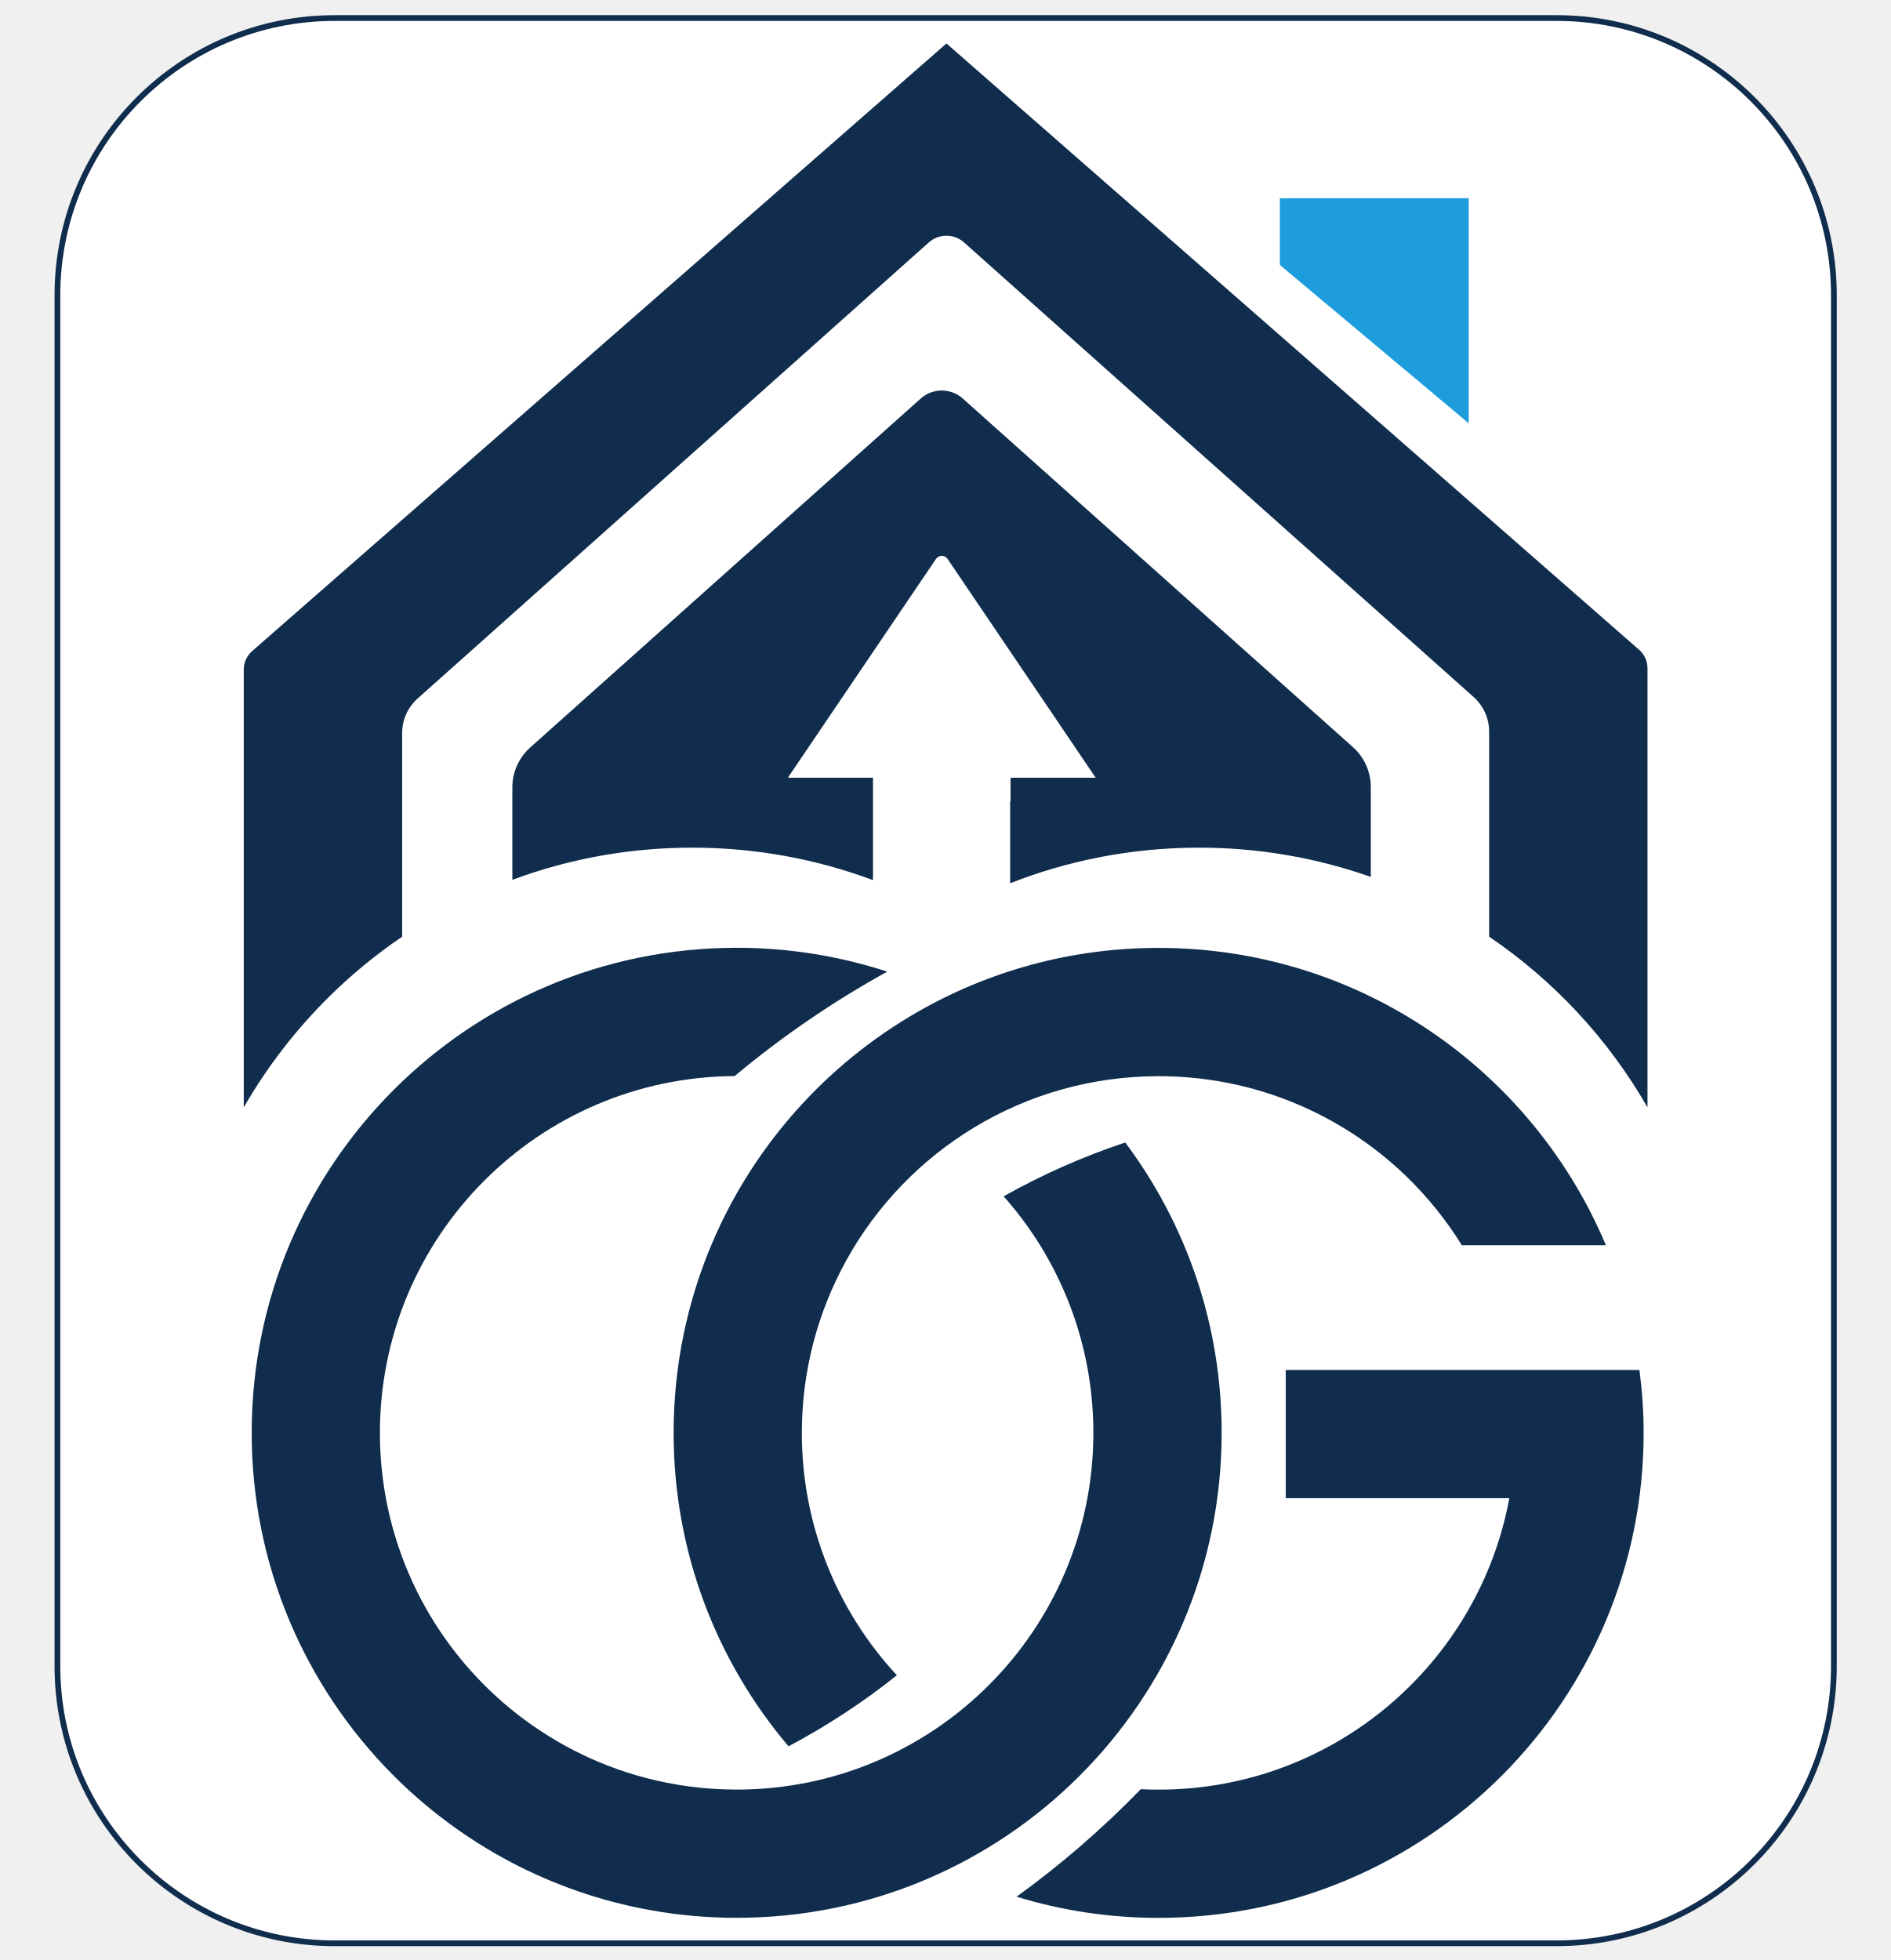
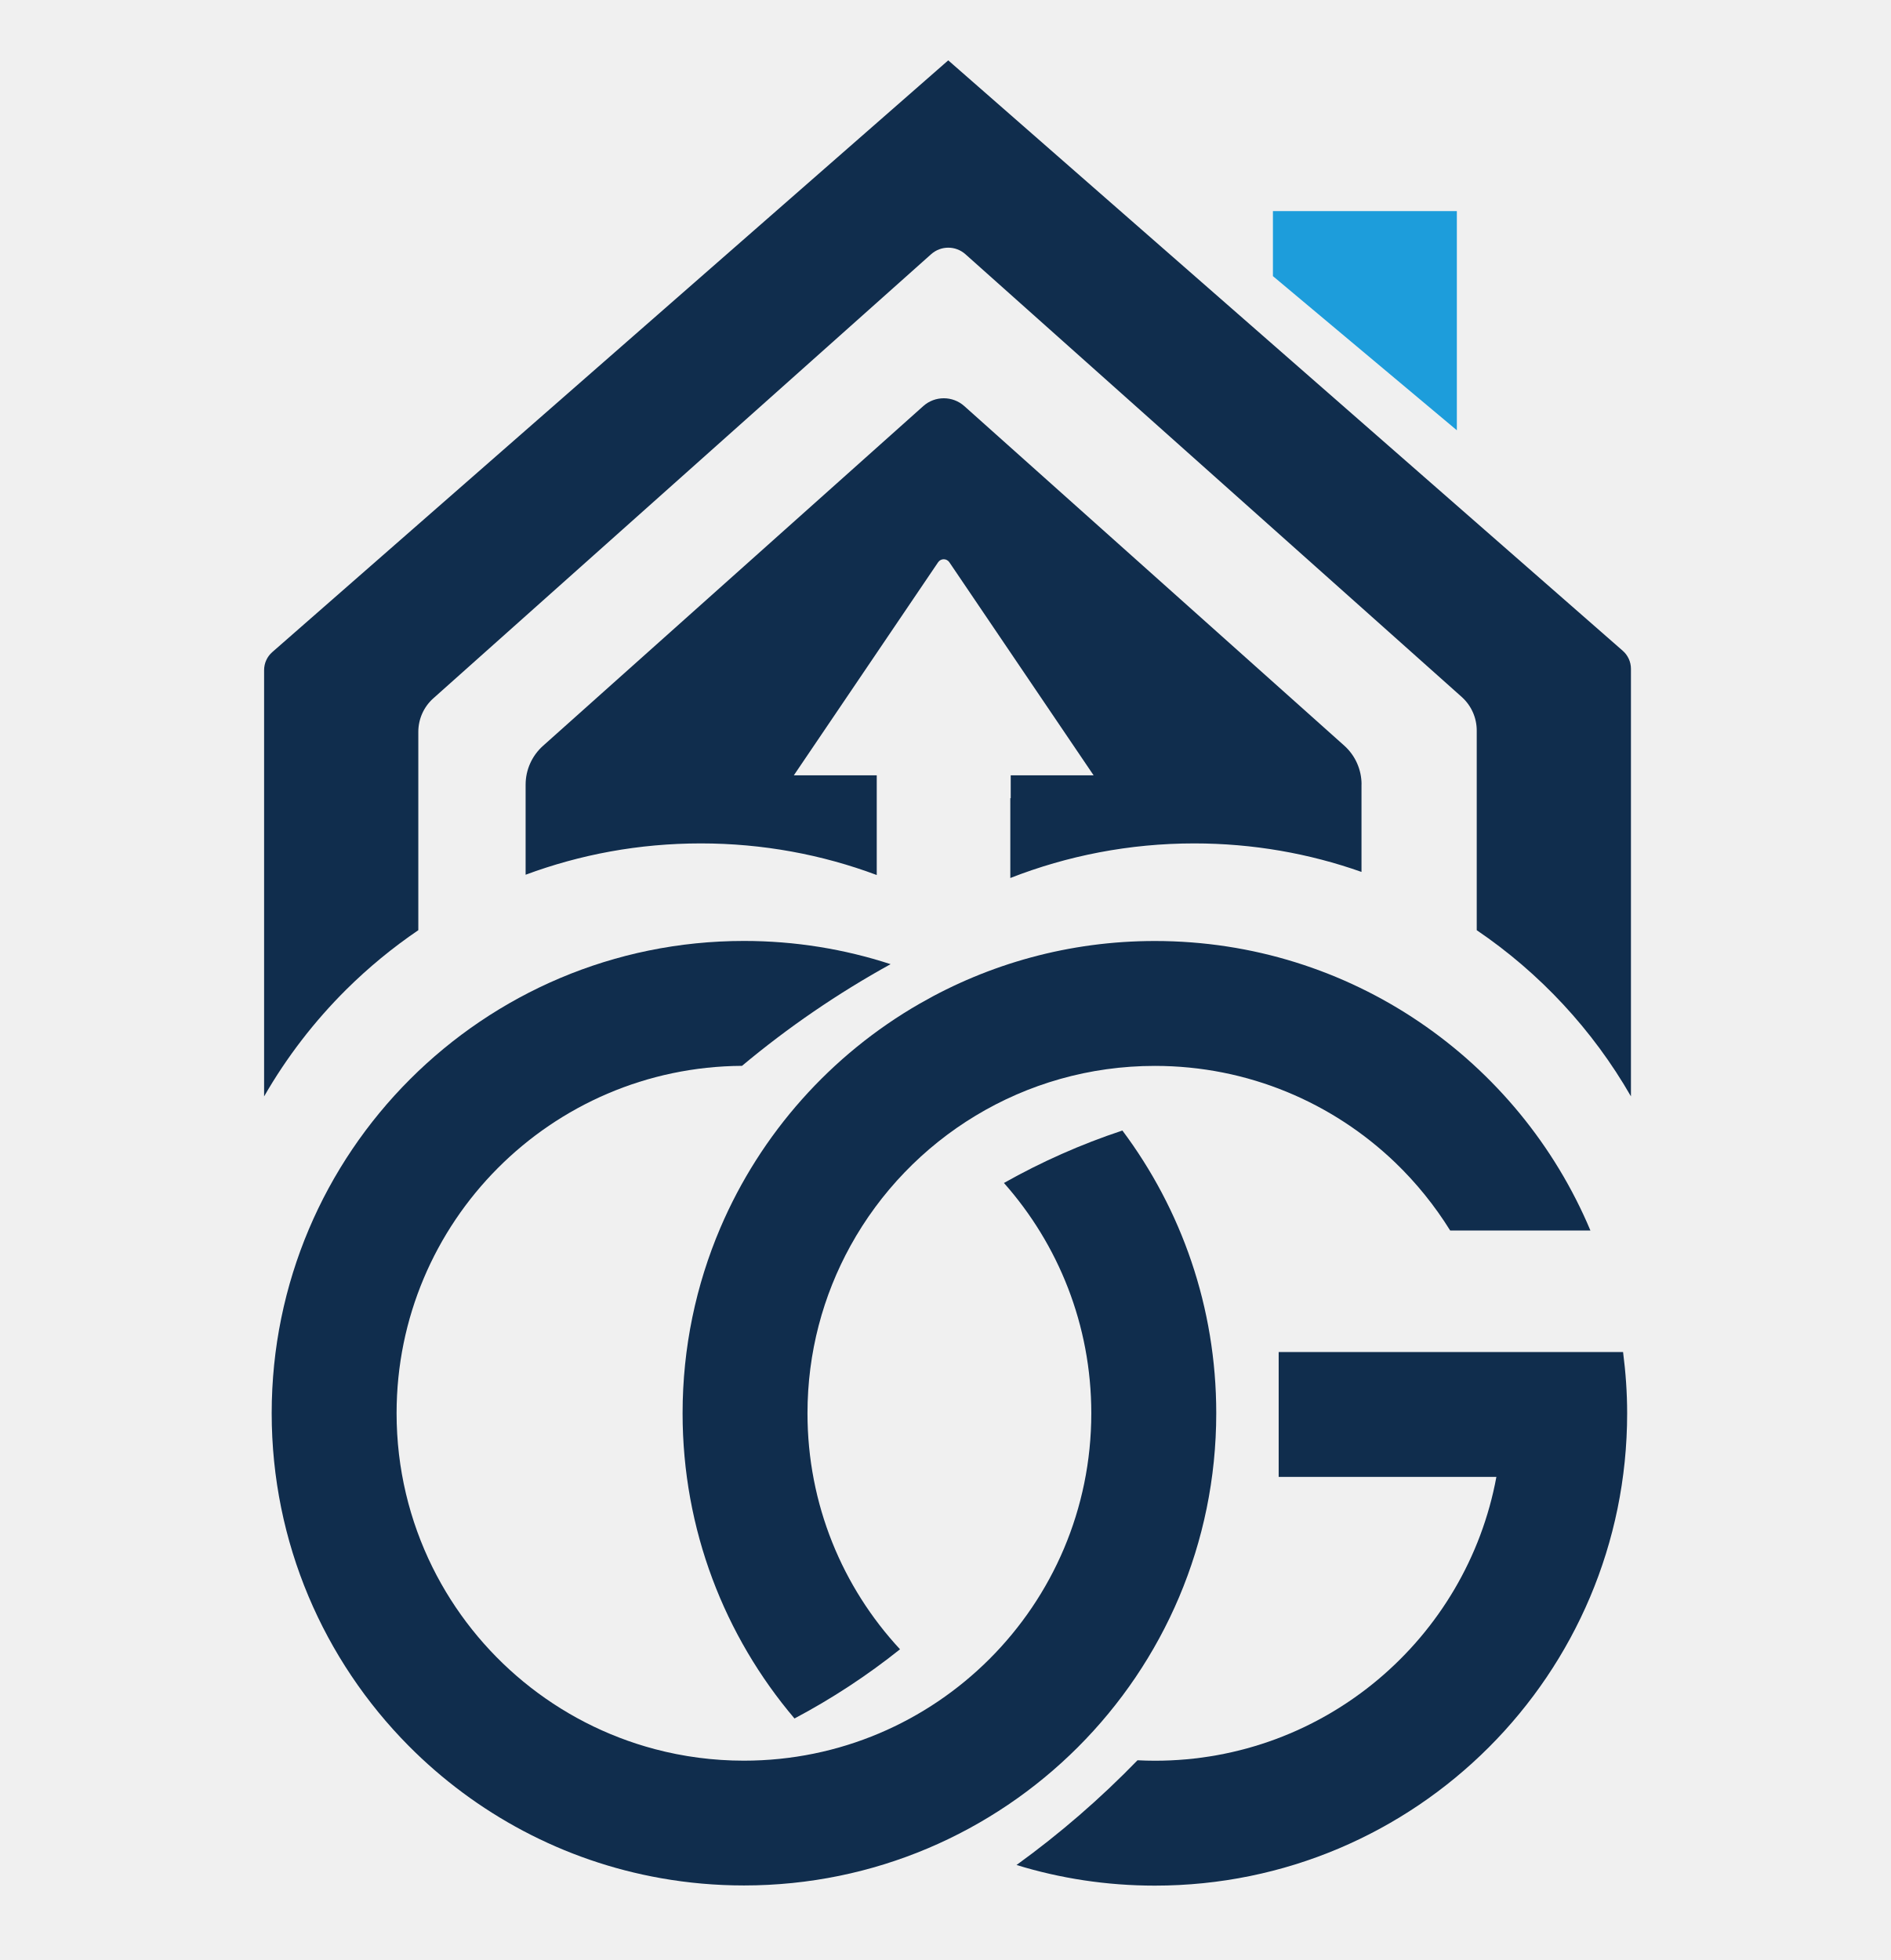
<svg xmlns="http://www.w3.org/2000/svg" id="Capa_2" data-name="Capa 2" viewBox="0 0 328.93 341.01">
  <defs>
    <style>
      .cls-1 {
-         fill: #ffffff;
-         stroke: #102d4d;
-         stroke-miterlimit: 10;
+         fill: #1d9ddb;
+       }
+ 
+       .cls-1, .cls-2 {
+         stroke-width: 0px;
      }

      .cls-2 {
-         fill: #1d9ddb;
-       }
- 
-       .cls-2, .cls-3 {
-         stroke-width: 0px;
-       }
- 
-       .cls-3 {
        fill: #102d4d;
      }
    </style>
  </defs>
-   <rect class="cls-1" x="9.99" y="3.14" width="309.08" height="334.96" rx="48.24" ry="48.24" />
+   <path class="cls-1" d="M253.47,74.86v-38.13h-32v11.31c10.67,8.94,21.33,17.88,32,26.82Z" />
  <g>
-     <path class="cls-2" d="M255.54,73.65v-39.16h-32.86v11.61c10.95,9.18,21.91,18.36,32.86,27.55Z" />
-     <g>
-       <path class="cls-3" d="M286.64,116.27v76.39c-6.82-11.88-16.27-22.04-27.55-29.69v-35.68c0-2.29-.98-4.46-2.68-6l-88.67-79.1c-1.76-1.57-4.39-1.57-6.15,0l-88.94,79.35c-1.7,1.52-2.68,3.7-2.68,6v35.43c-4.6,3.12-8.9,6.67-12.84,10.57-5.71,5.67-10.68,12.1-14.72,19.13v-76.17c0-1.23.53-2.41,1.46-3.22L164.67,7.56l120.51,105.49c.94.81,1.46,1.99,1.46,3.22Z" />
-       <path class="cls-3" d="M238.5,136.93v15.64c-9.35-3.3-19.41-5.09-29.89-5.09-11.6,0-22.68,2.2-32.86,6.19v-14.27h.07v-4.09h14.81l-25.77-38.07c-.48-.71-1.52-.71-2.01,0l-25.77,38.07h14.81v17.82c-9.78-3.65-20.37-5.65-31.44-5.65s-21.57,1.98-31.31,5.6v-16.09c0-2.65,1.13-5.16,3.1-6.93l67.95-60.72c2.08-1.86,5.24-1.86,7.32,0l67.89,60.66c1.97,1.76,3.1,4.28,3.1,6.93Z" />
-     </g>
-     <g>
-       <path class="cls-3" d="M195.76,198.78c-7.39,2.46-14.46,5.6-21.14,9.36,9.71,10.95,15.61,25.37,15.61,41.15,0,34.28-27.79,62.07-62.07,62.07-5.5,0-10.84-.72-15.92-2.06-17.44-4.62-31.88-16.63-39.73-32.5-4.1-8.29-6.41-17.62-6.41-27.51,0-34.17,27.6-61.88,61.72-62.07,8.22-6.87,17.11-12.96,26.55-18.17-8.25-2.69-17.05-4.15-26.2-4.15-46.61,0-84.38,37.77-84.38,84.38,0,23.17,9.34,44.16,24.45,59.41,12,12.1,27.63,20.59,45.12,23.68,4.81.86,9.76,1.3,14.81,1.3,46.61,0,84.38-37.77,84.38-84.38,0-18.95-6.24-36.44-16.78-50.52Z" />
-       <path class="cls-3" d="M147.2,219.37c-4.9,8.88-7.69,19.08-7.69,29.93,0,16.28,6.27,31.1,16.53,42.17-5.86,4.69-12.17,8.82-18.85,12.36-12.47-14.71-19.99-33.74-19.99-54.53,0-11.75,2.4-22.94,6.74-33.11,7.22-16.91,19.81-30.99,35.62-40.08,12.37-7.12,26.72-11.19,42.02-11.19,35.02,0,65.06,21.34,77.82,51.73h-25.06c-2.76-4.45-6.07-8.53-9.83-12.15-11.15-10.68-26.27-17.26-42.94-17.26-23.43,0-43.83,12.98-54.38,32.14Z" />
-     </g>
-     <path class="cls-3" d="M285.97,249.3c0,46.61-37.77,84.38-84.38,84.38-8.6,0-16.9-1.28-24.72-3.68,7.74-5.6,14.98-11.87,21.61-18.71,1.03.06,2.06.08,3.11.08,30.39,0,55.68-21.86,61.01-50.71h-38.9v-22.31h61.54c.46,3.58.73,7.23.73,10.95Z" />
+     <path class="cls-2" d="M283.76,116.36v74.39c-6.64-11.57-15.85-21.46-26.83-28.91v-34.74c0-2.23-.95-4.35-2.61-5.84l-86.34-77.02c-1.71-1.53-4.28-1.53-5.99,0l-86.6,77.26c-1.66,1.48-2.61,3.6-2.61,5.84v34.5c-4.48,3.04-8.67,6.5-12.5,10.29-5.56,5.52-10.4,11.79-14.33,18.63v-74.17c0-1.2.52-2.35,1.43-3.14L164.98,10.5l117.35,102.72c.91.79,1.43,1.94,1.43,3.14Z" />
+     <path class="cls-2" d="M236.88,136.47v15.23c-9.11-3.22-18.9-4.96-29.1-4.96-11.29,0-22.09,2.14-32,6.02v-13.89h.07v-3.98h14.42l-25.1-37.07c-.47-.69-1.48-.69-1.95,0l-25.1,37.07h14.42v17.35c-9.52-3.56-19.84-5.5-30.61-5.5s-21,1.93-30.48,5.45v-15.67c0-2.58,1.1-5.03,3.02-6.75l66.17-59.12c2.03-1.81,5.1-1.81,7.13,0l66.1,59.07c1.92,1.71,3.02,4.17,3.02,6.75Z" />
  </g>
+   <g>
+     <path class="cls-2" d="M195.26,196.7c-7.2,2.39-14.08,5.45-20.59,9.12,9.46,10.67,15.2,24.7,15.2,40.07,0,33.38-27.06,60.44-60.44,60.44-5.35,0-10.56-.7-15.5-2.01-16.99-4.5-31.04-16.2-38.69-31.65-3.99-8.08-6.24-17.16-6.24-26.79,0-33.27,26.87-60.25,60.1-60.44,8-6.69,16.66-12.62,25.85-17.69-8.03-2.62-16.6-4.04-25.51-4.04-45.38,0-82.17,36.78-82.17,82.17,0,22.56,9.1,43,23.81,57.85,11.69,11.79,26.91,20.05,43.94,23.05,4.69.83,9.5,1.26,14.42,1.26,45.38,0,82.17-36.78,82.17-82.17,0-18.46-6.08-35.49-16.34-49.19Z" />
+     <path class="cls-2" d="M147.97,216.75c-4.77,8.65-7.48,18.58-7.48,29.14,0,15.86,6.1,30.29,16.1,41.06-5.71,4.56-11.85,8.59-18.36,12.04-12.15-14.32-19.47-32.85-19.47-53.1,0-11.44,2.34-22.34,6.56-32.24,7.03-16.47,19.29-30.18,34.69-39.03,12.05-6.93,26.02-10.9,40.92-10.9,34.1,0,63.35,20.78,75.78,50.37h-24.4c-2.69-4.33-5.91-8.31-9.57-11.83-10.85-10.4-25.58-16.81-41.81-16.81-22.81,0-42.67,12.64-52.96,31.3Z" />
+   </g>
+   <path class="cls-2" d="M283.1,245.9c0,45.38-36.78,82.17-82.17,82.17-8.37,0-16.46-1.25-24.07-3.59,7.54-5.45,14.58-11.55,21.05-18.22,1,.05,2.01.08,3.03.08,29.59,0,54.22-21.29,59.41-49.38h-37.88v-21.73h59.92c.45,3.49.71,7.04.71,10.67Z" />
</svg>
